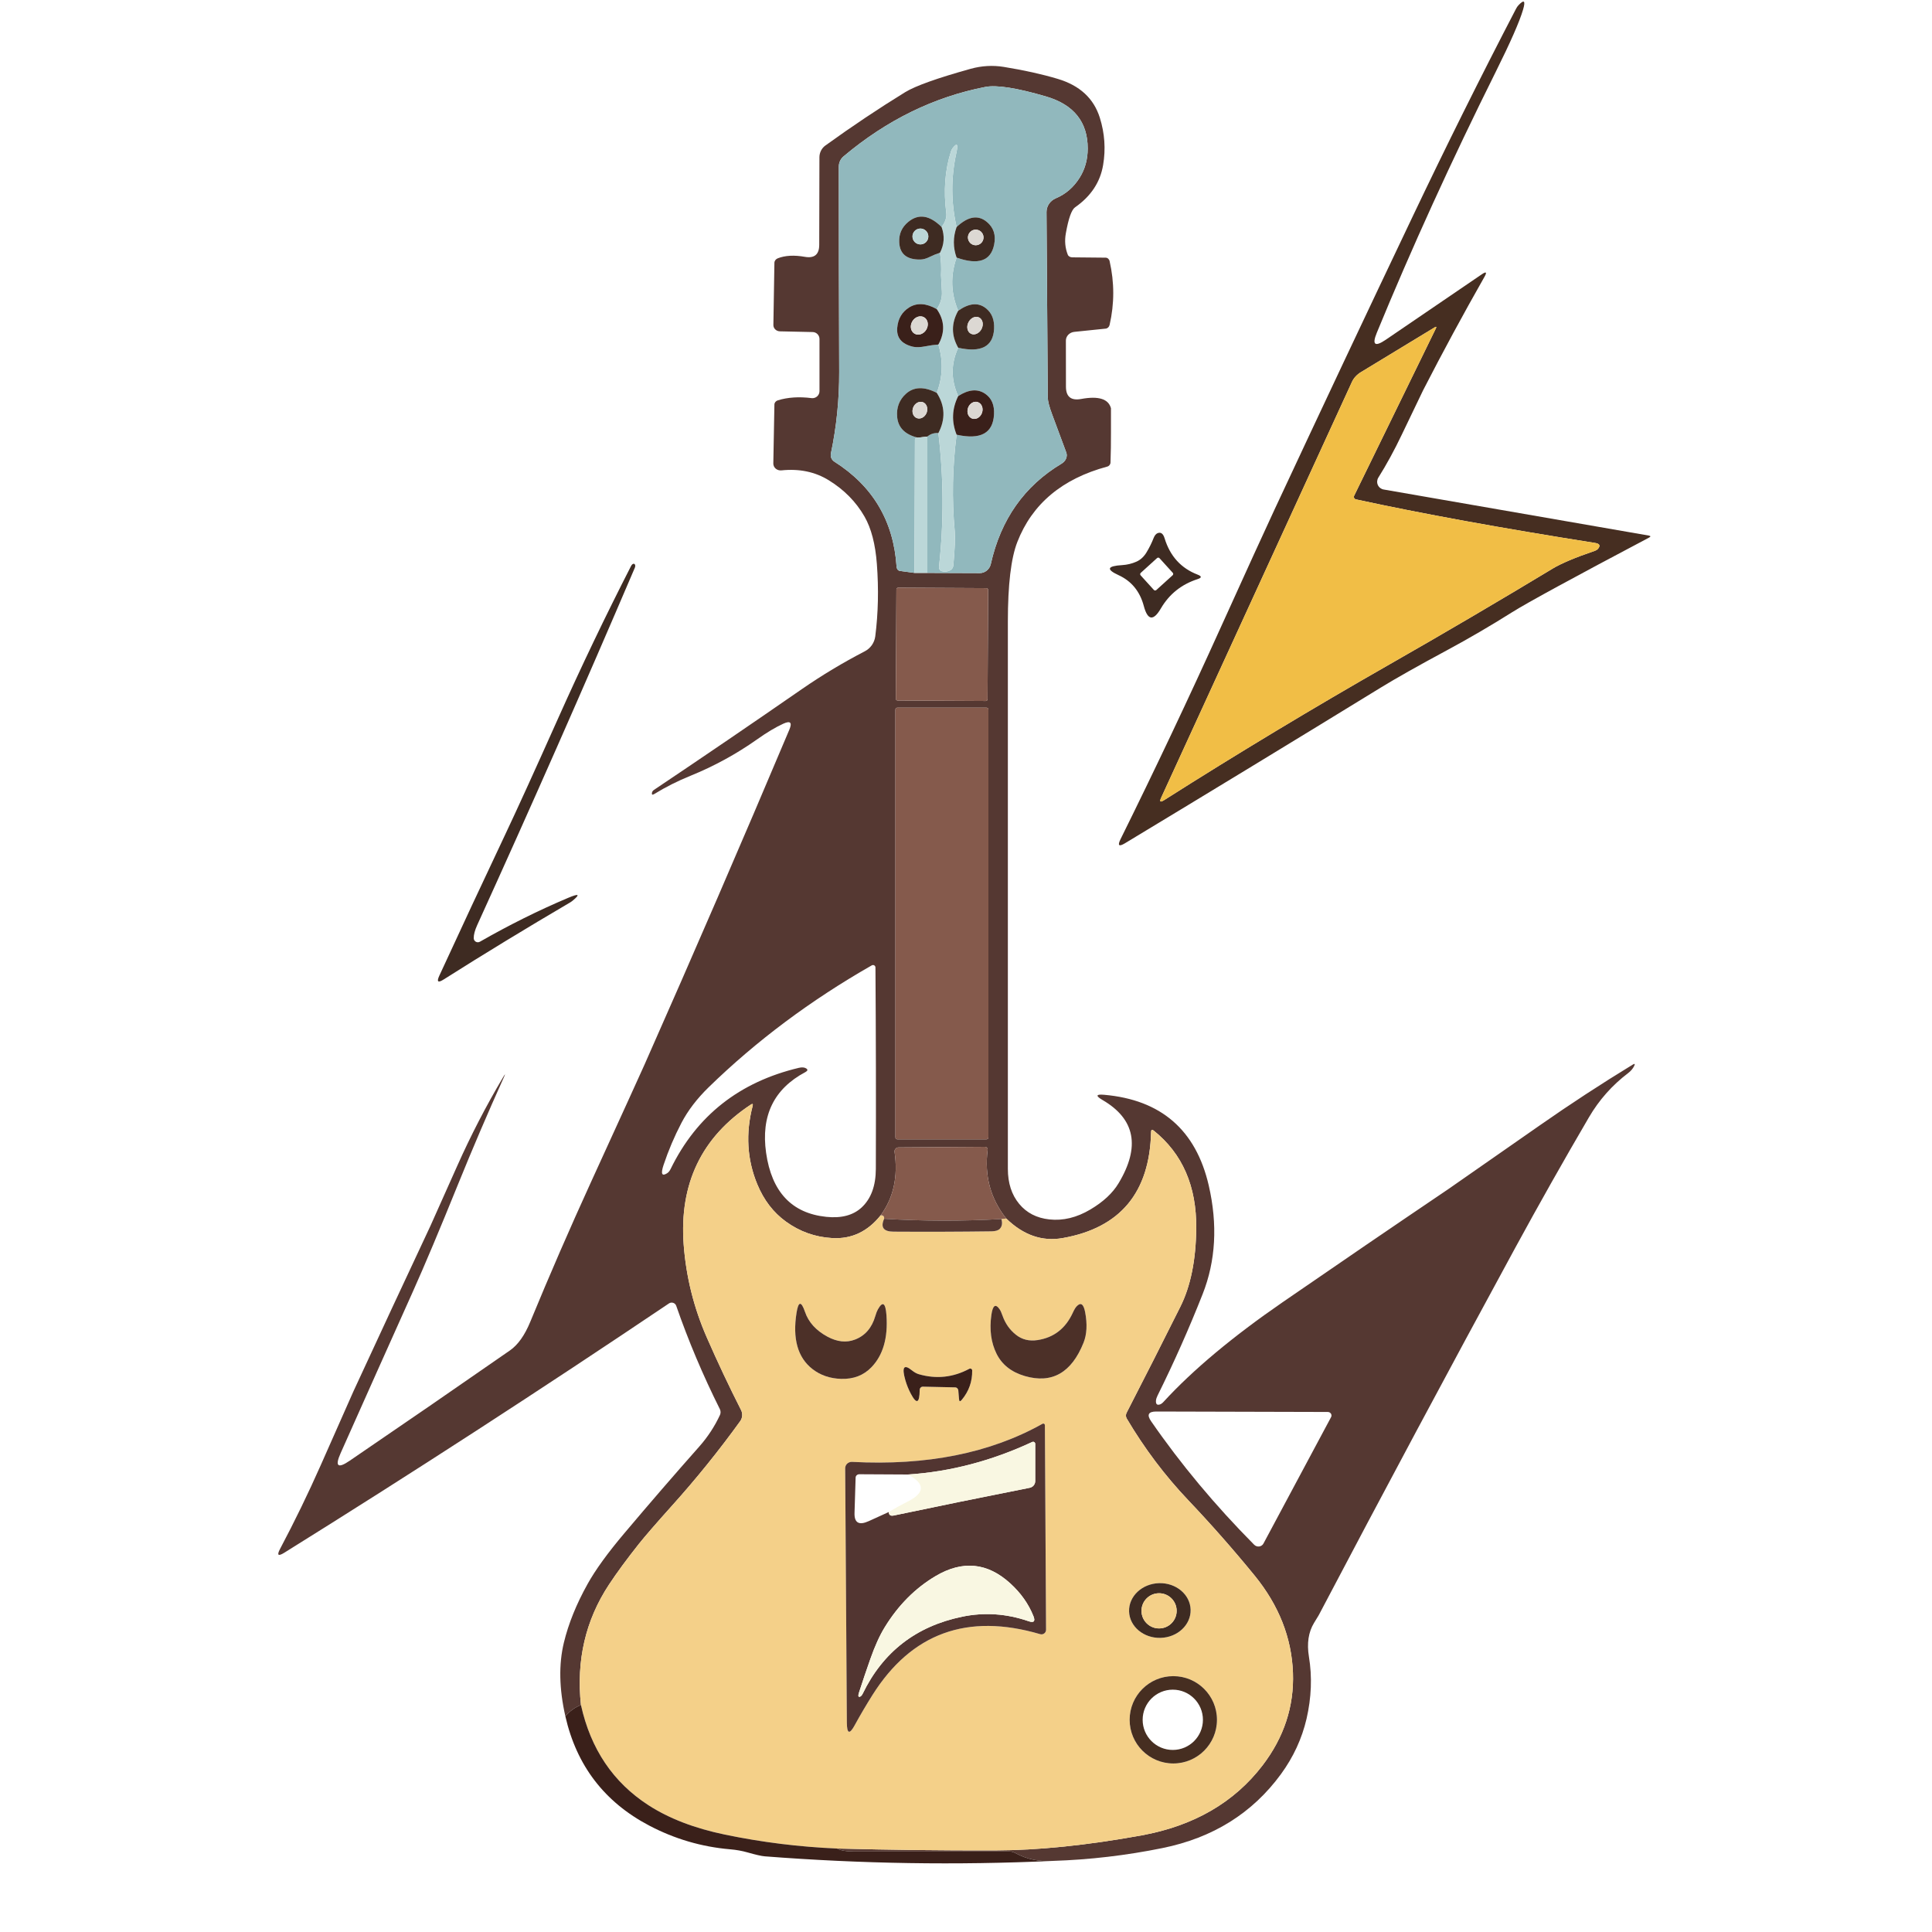
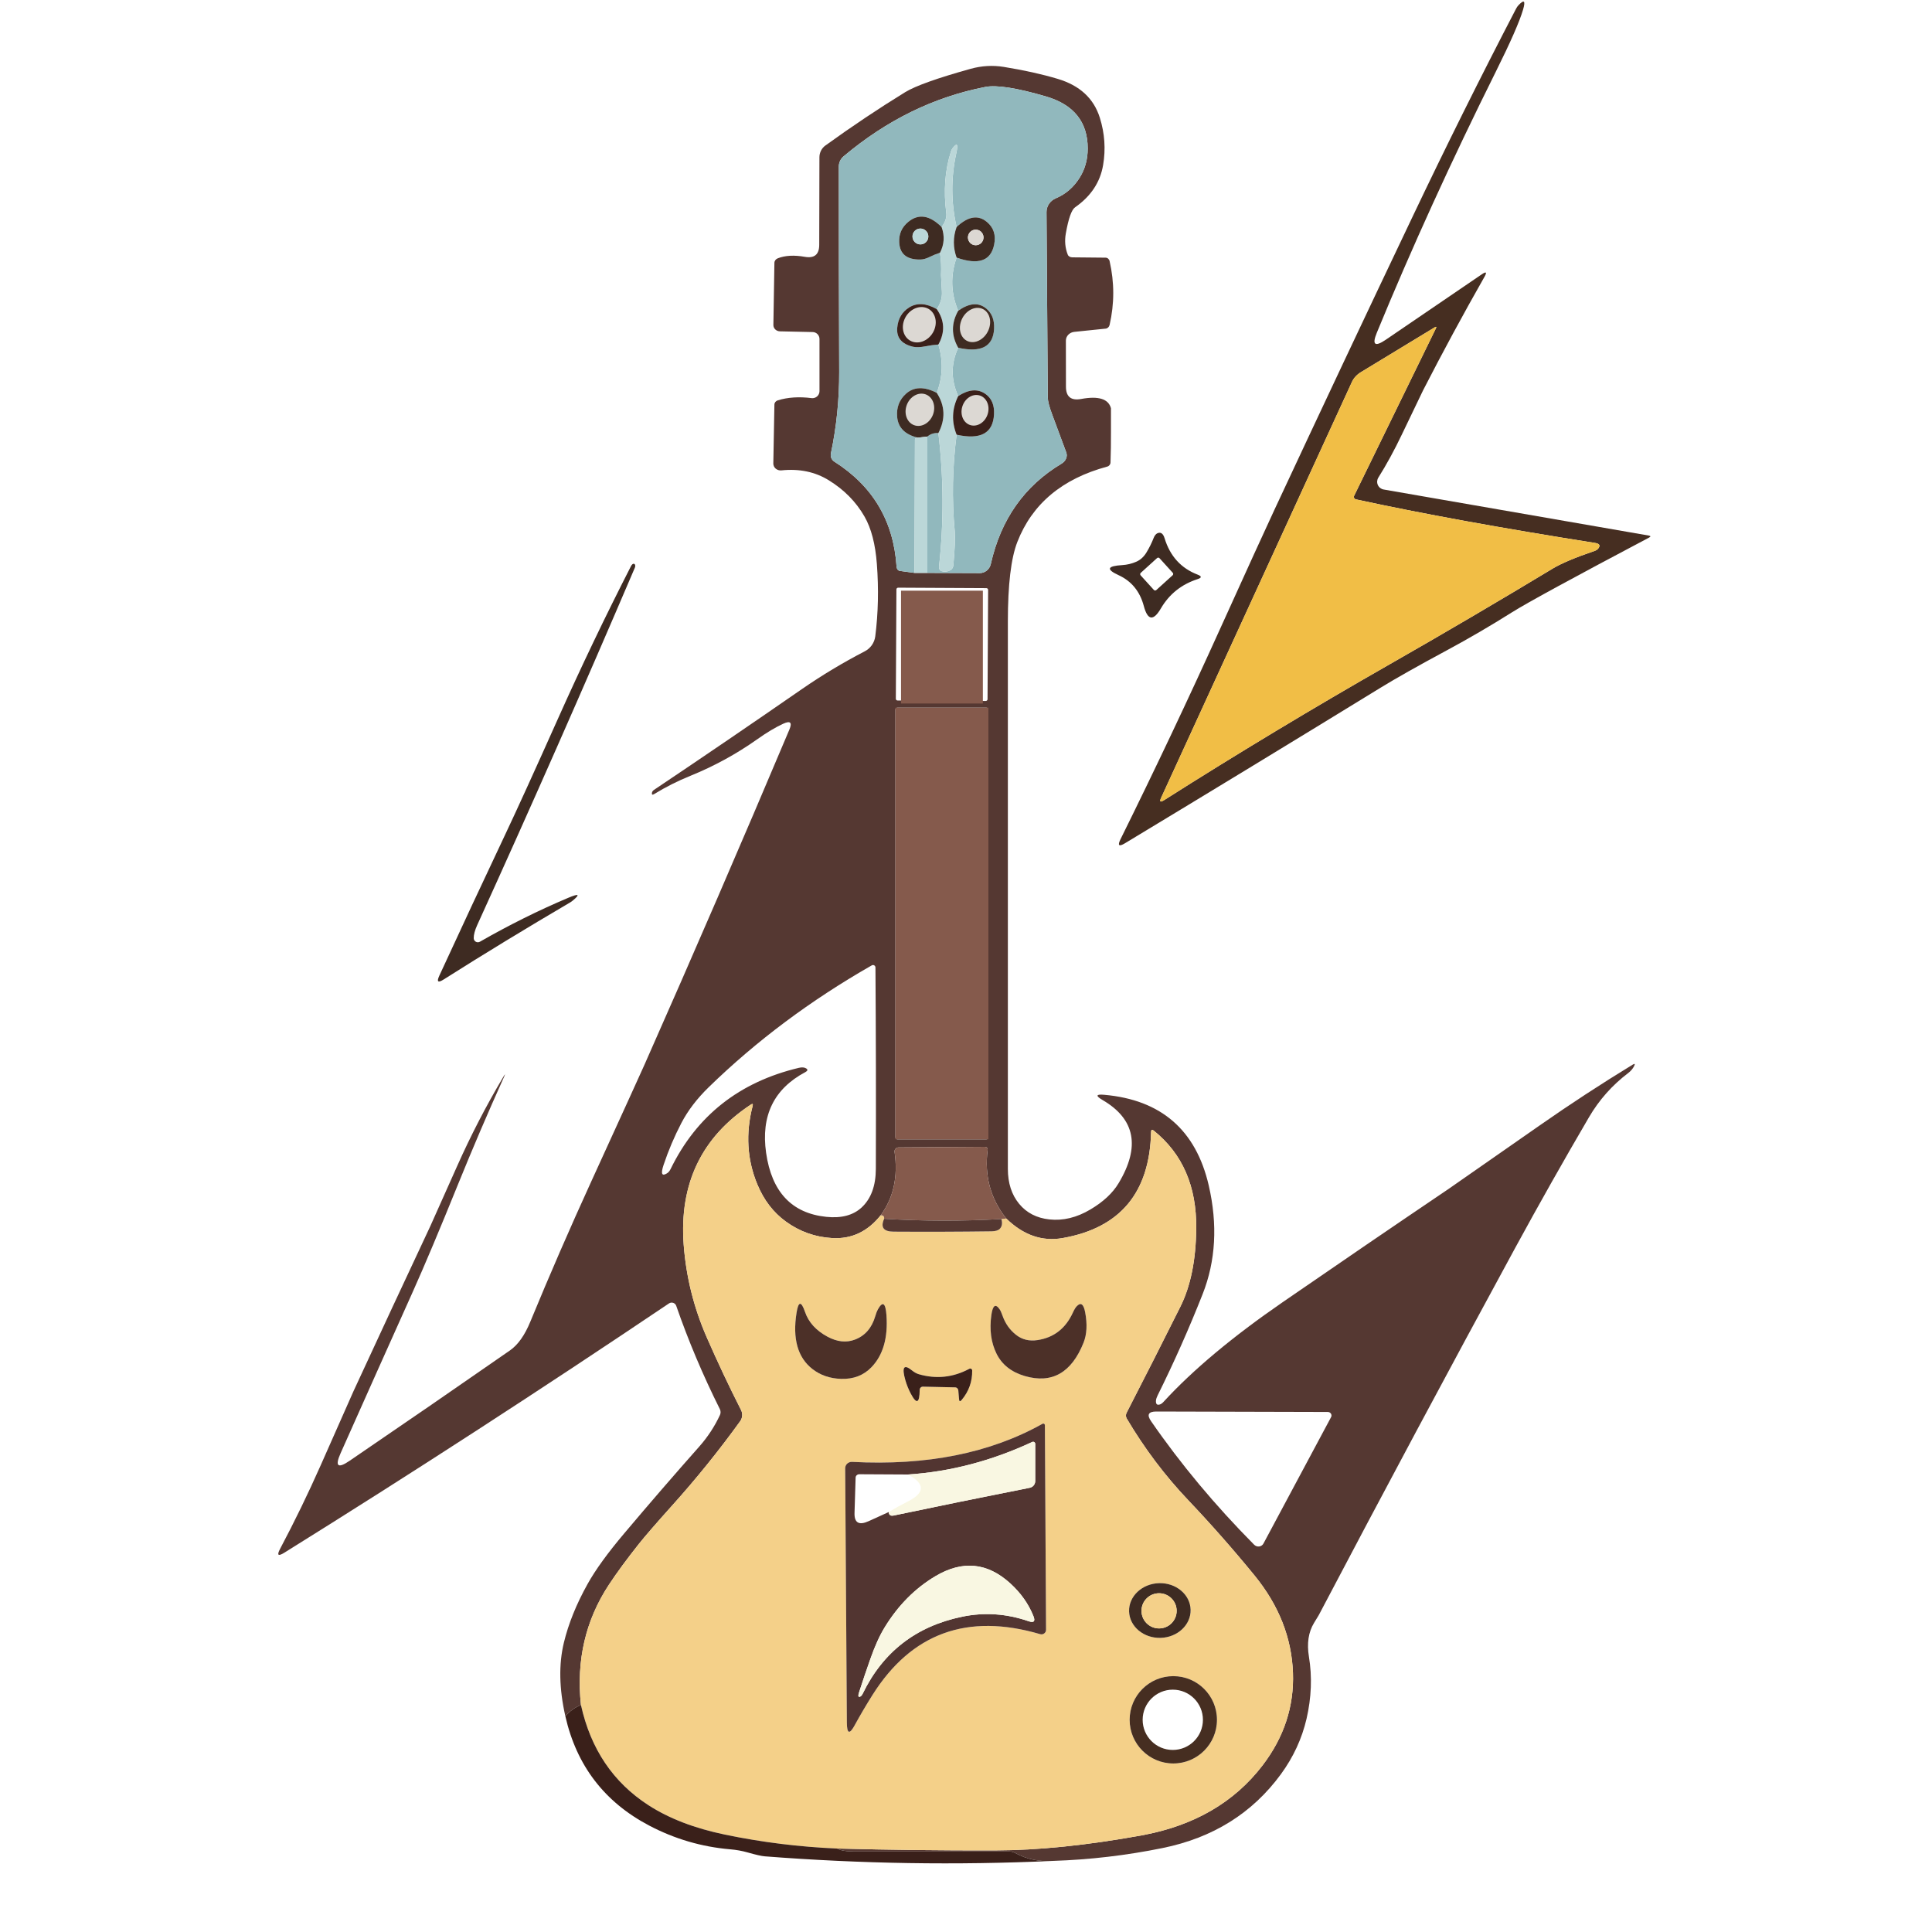
<svg xmlns="http://www.w3.org/2000/svg" version="1.1" viewBox="0 0 300 300">
  <path fill="#462e21" d="M 213.79,51.67 Q 212.63,54.49 215.19,52.75 L 230.10,42.59 Q 231.13,41.89 230.51,42.98 Q 225.55,51.70 220.98,60.60 Q 220.89,60.77 217.68,67.47 Q 215.94,71.12 214.03,74.16 A 1.22,1.22 -69.0 0 0 214.85,76.01 L 256.01,83.16 Q 256.50,83.25 256.06,83.48 Q 238.31,92.86 234.81,95.06 Q 229.83,98.20 224.65,100.99 Q 217.98,104.58 214.42,106.76 Q 194.60,118.92 174.67,130.95 Q 173.27,131.79 173.99,130.32 Q 182.07,113.99 189.61,97.31 Q 195.64,83.99 197.91,79.12 Q 208.55,56.31 219.37,33.59 Q 227.10,17.34 235.40,1.38 Q 235.57,1.04 235.80,0.80 Q 237.11,-0.58 236.50,1.50 Q 235.70,4.24 232.28,11.11 Q 221.91,31.93 213.79,51.67 ZM 210.27,76.98 L 222.96,51.00 Q 223.15,50.61 222.78,50.83 L 211.37,57.76 A 3.83,3.06 -8.3 0 0 209.93,59.30 L 180.30,123.88 Q 179.88,124.80 180.74,124.26 Q 197.99,113.31 215.72,103.19 Q 228.48,95.91 241.06,88.31 Q 243.10,87.08 247.57,85.56 Q 248.00,85.42 248.19,85.15 Q 248.70,84.47 247.69,84.31 Q 225.77,80.85 210.54,77.54 A 0.40,0.39 -71.3 0 1 210.27,76.98 Z" />
  <path fill="#553832" d="M 163.50,288.96 Q 160.32,289.19 157.68,287.75 Q 157.23,287.50 156.75,287.50 Q 144.75,287.50 132.75,287.50 Q 130.75,287.50 130.00,287.04 Q 142.25,287.36 154.50,287.33 Q 164.55,287.31 177.25,285.00 Q 189.42,282.78 196.04,274.14 Q 201.06,267.58 200.77,259.73 Q 200.46,251.58 194.83,244.67 Q 189.90,238.63 184.53,232.97 Q 179.08,227.24 174.96,220.27 A 0.93,0.92 -46.8 0 1 174.94,219.37 Q 179.19,211.11 183.28,202.92 Q 185.68,198.12 185.75,190.75 Q 185.85,180.93 179.15,175.56 Q 178.75,175.25 178.74,175.76 Q 178.42,189.89 165.00,192.25 Q 160.24,193.09 156.25,189.21 Q 152.58,184.59 153.36,178.55 A 0.43,0.41 4.0 0 0 152.93,178.08 L 139.54,178.17 A 0.63,0.61 -3.9 0 0 138.91,178.87 Q 139.74,184.64 136.75,188.71 Q 133.73,192.50 129.25,192.25 Q 125.27,192.03 122.04,189.69 Q 119.11,187.57 117.59,183.89 Q 115.21,178.13 116.87,171.73 Q 116.99,171.25 116.59,171.52 Q 105.12,179.09 106.16,193.24 Q 106.72,200.75 109.74,207.65 Q 112.24,213.37 115.07,218.95 A 1.68,1.67 -40.5 0 1 114.93,220.69 Q 109.99,227.53 104.35,233.80 Q 100.67,237.90 99.21,239.73 Q 96.40,243.27 94.56,246.06 Q 89.10,254.35 90.21,264.75 Q 88.78,265.32 87.79,266.50 Q 86.34,260.10 87.56,255.06 Q 88.63,250.64 91.24,245.96 Q 93.07,242.67 96.95,238.08 Q 102.69,231.27 108.60,224.60 Q 110.56,222.38 111.80,219.71 A 1.08,1.05 44.4 0 0 111.78,218.81 Q 107.83,210.91 105.01,202.78 A 0.75,0.75 64.1 0 0 103.87,202.40 Q 73.97,222.53 44.14,241.11 Q 42.70,242.00 43.49,240.51 Q 46.88,234.11 49.81,227.50 Q 54.83,216.15 54.87,216.07 Q 60.81,203.20 66.83,190.37 Q 66.88,190.27 70.99,181.06 Q 74.15,173.97 78.11,167.29 Q 78.65,166.37 78.24,167.28 Q 74.52,175.53 71.12,183.91 Q 66.88,194.38 64.11,200.56 Q 58.46,213.14 52.89,225.65 Q 51.52,228.72 54.30,226.82 Q 66.79,218.31 79.19,209.69 Q 81.05,208.39 82.34,205.25 Q 86.85,194.31 91.77,183.55 Q 99.20,167.30 100.06,165.36 Q 111.54,139.44 122.57,113.30 Q 123.28,111.62 121.62,112.38 Q 119.81,113.21 117.56,114.81 Q 112.70,118.24 107.20,120.47 Q 104.28,121.65 101.60,123.29 Q 101.14,123.57 101.24,123.08 A 0.75,0.59 -16.3 0 1 101.54,122.66 Q 113.10,114.91 124.55,106.98 Q 129.18,103.78 134.29,101.13 A 3.06,3.05 80.2 0 0 135.91,98.82 Q 136.60,93.41 136.16,87.58 Q 135.81,82.94 134.24,80.21 Q 132.27,76.78 128.70,74.58 Q 125.52,72.61 121.34,73.04 A 1.14,1.07 -2.7 0 1 120.08,71.97 L 120.25,62.81 A 0.76,0.67 -8.9 0 1 120.79,62.16 Q 123.11,61.45 126.03,61.82 A 1.09,1.09 -86.5 0 0 127.25,60.74 L 127.25,52.64 A 1.08,1.08 0.5 0 0 126.19,51.56 L 121.11,51.45 A 1.04,0.97 1.1 0 1 120.09,50.46 L 120.25,40.81 A 0.82,0.74 -11.2 0 1 120.77,40.11 Q 122.48,39.44 124.97,39.88 Q 127.20,40.27 127.21,38.03 L 127.24,24.41 A 2.28,2.22 72.8 0 1 128.16,22.60 Q 134.41,18.09 140.56,14.31 Q 142.95,12.85 150.70,10.69 Q 153.29,9.97 155.87,10.39 Q 160.61,11.16 164.25,12.25 Q 169.37,13.78 170.78,18.28 Q 171.92,21.92 171.29,25.63 Q 170.62,29.62 166.94,32.19 Q 166.12,32.75 165.50,36.25 Q 165.19,37.98 165.80,39.54 A 0.80,0.64 -8.3 0 0 166.51,39.96 L 171.69,40.01 A 0.69,0.62 83.5 0 1 172.30,40.55 Q 173.43,45.50 172.30,50.45 A 0.76,0.68 -85.6 0 1 171.69,51.03 L 166.83,51.53 A 1.46,1.35 -3.0 0 0 165.51,52.88 L 165.52,60.04 Q 165.52,62.39 167.89,61.95 Q 171.92,61.21 172.51,63.39 Q 172.51,63.39 172.51,67.15 Q 172.52,69.51 172.44,71.81 A 0.68,0.67 83.2 0 1 171.94,72.45 Q 161.43,75.28 157.97,84.16 Q 156.50,87.93 156.50,96.53 Q 156.50,139.02 156.50,181.50 Q 156.50,184.81 158.26,186.94 Q 159.99,189.03 162.94,189.35 Q 166.13,189.70 169.31,187.81 Q 172.32,186.03 173.70,183.72 Q 178.79,175.24 171.22,170.82 Q 169.51,169.82 171.48,170.00 Q 184.70,171.17 187.69,184.06 Q 189.80,193.21 186.74,200.96 Q 183.58,208.97 179.75,216.69 Q 179.53,217.14 179.50,217.46 Q 179.43,218.31 180.12,218.08 Q 180.39,217.99 180.68,217.67 Q 187.49,210.25 199.19,202.19 Q 212.00,193.36 224.90,184.64 Q 225.48,184.25 239.06,174.77 Q 246.14,169.82 253.52,165.32 Q 254.01,165.02 253.75,165.53 Q 253.44,166.15 252.84,166.61 Q 249.09,169.45 246.72,173.51 Q 240.84,183.56 235.27,193.79 Q 219.82,222.20 204.77,250.81 Q 204.73,250.89 204.04,252.01 Q 202.74,254.15 203.25,257.25 Q 204.02,261.94 202.88,266.89 Q 201.80,271.52 198.91,275.48 Q 192.25,284.59 180.49,286.97 Q 172.08,288.68 163.50,288.96 ZM 142.00,88.96 L 144.00,88.96 L 152.12,88.99 A 1.80,1.75 -83.2 0 0 153.85,87.59 Q 156.18,77.17 164.85,71.99 A 1.56,1.35 -26.5 0 0 165.57,70.26 L 163.36,64.31 Q 162.71,62.57 162.70,61.74 L 162.50,32.94 A 2.35,2.29 -11.9 0 1 163.93,30.80 Q 166.25,29.83 167.65,27.59 Q 168.90,25.60 168.90,23.06 Q 168.90,16.88 162.43,14.98 Q 155.63,12.99 153.00,13.50 Q 141.02,15.84 131.00,24.27 A 2.08,2.06 70.4 0 0 130.25,25.87 Q 130.25,41.75 130.31,57.75 Q 130.33,64.20 129.02,70.42 A 1.21,1.20 22.4 0 0 129.55,71.68 Q 138.53,77.37 139.22,88.01 A 0.71,0.57 -89.5 0 0 139.73,88.65 L 142.00,88.96 ZM 153.434,91.597 A 0.27 0.27 0.0 0 0 153.166,91.326 L 139.466,91.254 A 0.27 0.27 0.0 0 0 139.195,91.523 L 139.106,108.503 A 0.27 0.27 0.0 0 0 139.374,108.774 L 153.074,108.846 A 0.27 0.27 0.0 0 0 153.345,108.577 L 153.434,91.597 ZM 153.48,110.19 A 0.30 0.30 0.0 0 0 153.18,109.89 L 139.34,109.89 A 0.30 0.30 0.0 0 0 139.04,110.19 L 139.04,176.61 A 0.30 0.30 0.0 0 0 139.34,176.91 L 153.18,176.91 A 0.30 0.30 0.0 0 0 153.48,176.61 L 153.48,110.19 ZM 125.05,166.48 Q 117.73,170.37 118.96,179.01 Q 120.26,188.11 128.29,188.95 Q 131.82,189.32 133.79,187.50 Q 135.99,185.45 136.00,181.50 Q 136.05,165.66 135.94,150.23 A 0.38,0.38 74.8 0 0 135.37,149.90 Q 121.13,158.03 110.05,168.82 Q 107.32,171.48 105.81,174.37 Q 104.17,177.51 103.04,180.89 Q 102.36,182.94 103.56,182.20 Q 103.91,181.99 104.14,181.51 Q 110.20,169.10 124.06,165.81 Q 124.76,165.65 125.16,165.89 Q 125.63,166.17 125.05,166.48 ZM 179.55,219.18 Q 177.69,219.18 178.75,220.70 Q 185.65,230.69 194.74,239.86 A 0.92,0.89 37.0 0 0 196.19,239.68 L 206.69,220.05 A 0.56,0.54 13.6 0 0 206.18,219.25 L 179.55,219.18 Z" />
  <path fill="#91b8bd" d="M 144.00,88.96 L 144.00,67.79 Q 144.75,67.17 145.71,67.25 Q 146.95,77.62 145.81,88.00 A 0.67,0.58 -79.2 0 0 146.21,88.69 Q 146.93,88.90 147.58,88.54 A 1.02,0.86 80.3 0 0 148.04,87.76 Q 148.38,83.91 148.25,82.50 Q 147.57,74.98 148.54,67.50 Q 154.12,68.74 154.35,64.35 Q 154.47,62.17 152.99,61.15 Q 151.23,59.93 148.79,61.50 Q 147.07,57.72 148.79,54.00 Q 154.13,55.19 154.36,51.09 Q 154.48,48.94 153.07,47.85 Q 151.31,46.47 148.79,48.25 Q 147.07,44.20 148.54,40.00 Q 153.60,41.79 154.37,37.99 Q 154.82,35.77 153.24,34.46 Q 151.20,32.75 148.54,35.25 Q 147.23,29.52 148.50,23.75 Q 148.96,21.68 147.93,23.00 Q 147.75,23.24 147.66,23.53 Q 146.27,27.91 146.94,33.06 Q 147.07,34.12 146.21,35.25 Q 143.42,32.48 141.03,34.46 Q 139.54,35.69 139.63,37.61 Q 139.75,40.36 142.93,40.30 Q 143.59,40.29 144.46,39.85 Q 145.18,39.49 145.96,39.25 Q 146.22,40.97 146.12,42.70 Q 146.12,42.81 146.26,45.29 Q 146.34,46.72 145.46,48.00 Q 143.00,46.60 141.17,47.74 Q 139.50,48.79 139.32,50.91 Q 139.13,53.21 141.76,53.84 Q 142.52,54.01 143.73,53.77 Q 144.71,53.57 145.71,53.50 Q 146.86,57.33 145.46,61.00 Q 142.52,59.49 140.68,61.14 Q 139.12,62.55 139.31,64.74 Q 139.53,67.23 142.50,67.96 L 142.28,67.99 A 0.31,0.26 85.7 0 0 142.07,68.29 L 142.00,88.96 L 139.73,88.65 A 0.71,0.57 -89.5 0 1 139.22,88.01 Q 138.53,77.37 129.55,71.68 A 1.21,1.20 22.4 0 1 129.02,70.42 Q 130.33,64.20 130.31,57.75 Q 130.25,41.75 130.25,25.87 A 2.08,2.06 70.4 0 1 131.00,24.27 Q 141.02,15.84 153.00,13.50 Q 155.63,12.99 162.43,14.98 Q 168.90,16.88 168.90,23.06 Q 168.90,25.60 167.65,27.59 Q 166.25,29.83 163.93,30.80 A 2.35,2.29 -11.9 0 0 162.50,32.94 L 162.70,61.74 Q 162.71,62.57 163.36,64.31 L 165.57,70.26 A 1.56,1.35 -26.5 0 1 164.85,71.99 Q 156.18,77.17 153.85,87.59 A 1.80,1.75 -83.2 0 1 152.12,88.99 L 144.00,88.96 Z" />
  <path fill="#bbd7d8" d="M 148.54,35.25 Q 147.69,37.63 148.54,40.00 Q 147.07,44.20 148.79,48.25 Q 147.16,51.14 148.79,54.00 Q 147.07,57.72 148.79,61.50 Q 147.33,64.44 148.54,67.50 Q 147.57,74.98 148.25,82.50 Q 148.38,83.91 148.04,87.76 A 1.02,0.86 80.3 0 1 147.58,88.54 Q 146.93,88.90 146.21,88.69 A 0.67,0.58 -79.2 0 1 145.81,88.00 Q 146.95,77.62 145.71,67.25 Q 147.40,64.01 145.46,61.00 Q 146.86,57.33 145.71,53.50 Q 147.30,50.64 145.46,48.00 Q 146.34,46.72 146.26,45.29 Q 146.12,42.81 146.12,42.70 Q 146.22,40.97 145.96,39.25 Q 146.96,37.32 146.21,35.25 Q 147.07,34.12 146.94,33.06 Q 146.27,27.91 147.66,23.53 Q 147.75,23.24 147.93,23.00 Q 148.96,21.68 148.50,23.75 Q 147.23,29.52 148.54,35.25 Z" />
  <path fill="#3e2b22" fill-opacity="0.996" d="M 146.21,35.25 Q 146.96,37.32 145.96,39.25 Q 145.18,39.49 144.46,39.85 Q 143.59,40.29 142.93,40.30 Q 139.75,40.36 139.63,37.61 Q 139.54,35.69 141.03,34.46 Q 143.42,32.48 146.21,35.25 ZM 144.15,36.72 A 1.23 1.23 0.0 0 0 142.92,35.49 A 1.23 1.23 0.0 0 0 141.69,36.72 A 1.23 1.23 0.0 0 0 142.92,37.95 A 1.23 1.23 0.0 0 0 144.15,36.72 Z" />
  <path fill="#3e2b22" fill-opacity="0.996" d="M 148.54,40.00 Q 147.69,37.63 148.54,35.25 Q 151.20,32.75 153.24,34.46 Q 154.82,35.77 154.37,37.99 Q 153.60,41.79 148.54,40.00 ZM 152.72,36.87 A 1.21 1.21 0.0 0 0 151.51,35.66 A 1.21 1.21 0.0 0 0 150.30,36.87 A 1.21 1.21 0.0 0 0 151.51,38.08 A 1.21 1.21 0.0 0 0 152.72,36.87 Z" />
-   <circle fill="#bbd7d8" cx="142.92" cy="36.72" r="1.23" />
-   <circle fill="#dcd8d3" cx="151.51" cy="36.87" r="1.21" />
+   <path fill="#bbd7d8" d="M 142.92 36.72 m -1.23, 0 a 1.23,1.23 0 1,0 2.46,0 a 1.23,1.23 0 1,0 -2.46,0" />
+   <path fill="#dcd8d3" d="M 151.51 36.87 m -1.21, 0 a 1.21,1.21 0 1,0 2.42,0 a 1.21,1.21 0 1,0 -2.42,0" />
  <path fill="#3a201a" d="M 145.46,48.00 Q 147.30,50.64 145.71,53.50 Q 144.71,53.57 143.73,53.77 Q 142.52,54.01 141.76,53.84 Q 139.13,53.21 139.32,50.91 Q 139.50,48.79 141.17,47.74 Q 143.00,46.60 145.46,48.00 ZM 141.997,51.803 A 1.47,1.26 120.8 0 0 143.832,51.185 A 1.47,1.26 120.8 0 0 143.503,49.277 A 1.47,1.26 120.8 0 0 141.668,49.895 A 1.47,1.26 120.8 0 0 141.997,51.803 Z" />
  <path fill="#3e2b22" fill-opacity="0.996" d="M 148.79,54.00 Q 147.16,51.14 148.79,48.25 Q 151.31,46.47 153.07,47.85 Q 154.48,48.94 154.36,51.09 Q 154.13,55.19 148.79,54.00 ZM 150.764,51.819 A 1.41,1.14 116.8 0 0 152.417,51.074 A 1.41,1.14 116.8 0 0 152.036,49.301 A 1.41,1.14 116.8 0 0 150.382,50.046 A 1.41,1.14 116.8 0 0 150.764,51.819 Z" />
-   <ellipse fill="#dcd8d3" cx="0.00" cy="0.00" transform="translate(142.75,50.54) rotate(120.8)" rx="1.47" ry="1.26" />
-   <ellipse fill="#dcd8d3" cx="0.00" cy="0.00" transform="translate(151.40,50.56) rotate(116.8)" rx="1.41" ry="1.14" />
+   <path fill="#dcd8d3" d="M 140.40 49.70 A 1.47 1.26 120.8 1 1 145.10 51.15 A 1.47 1.26 120.8 1 1 140.40 49.70 Z" />
+   <path fill="#dcd8d3" d="M 149.23 49.88 A 1.41 1.14 116.8 1 1 153.57 51.05 A 1.41 1.14 116.8 1 1 149.23 49.88 Z" />
  <path fill="#f1be46" d="M 210.54,77.54 Q 225.77,80.85 247.69,84.31 Q 248.70,84.47 248.19,85.15 Q 248.00,85.42 247.57,85.56 Q 243.10,87.08 241.06,88.31 Q 228.48,95.91 215.72,103.19 Q 197.99,113.31 180.74,124.26 Q 179.88,124.80 180.30,123.88 L 209.93,59.30 A 3.83,3.06 -8.3 0 1 211.37,57.76 L 222.78,50.83 Q 223.15,50.61 222.96,51.00 L 210.27,76.98 A 0.40,0.39 -71.3 0 0 210.54,77.54 Z" />
  <path fill="#3e2b22" fill-opacity="0.996" d="M 145.46,61.00 Q 147.40,64.01 145.71,67.25 Q 144.75,67.17 144.00,67.79 L 142.50,67.96 Q 139.53,67.23 139.31,64.74 Q 139.12,62.55 140.68,61.14 Q 142.52,59.49 145.46,61.00 ZM 142.358,64.919 A 1.32,1.12 111.4 0 0 143.883,64.099 A 1.32,1.12 111.4 0 0 143.322,62.461 A 1.32,1.12 111.4 0 0 141.797,63.281 A 1.32,1.12 111.4 0 0 142.358,64.919 Z" />
  <path fill="#3a201a" d="M 148.54,67.50 Q 147.33,64.44 148.79,61.50 Q 151.23,59.93 152.99,61.15 Q 154.47,62.17 154.35,64.35 Q 154.12,68.74 148.54,67.50 ZM 150.963,64.997 A 1.35,1.15 108.9 0 0 152.488,64.093 A 1.35,1.15 108.9 0 0 151.837,62.443 A 1.35,1.15 108.9 0 0 150.312,63.347 A 1.35,1.15 108.9 0 0 150.963,64.997 Z" />
-   <ellipse fill="#dcd8d3" cx="0.00" cy="0.00" transform="translate(142.84,63.69) rotate(111.4)" rx="1.32" ry="1.12" />
-   <ellipse fill="#dcd8d3" cx="0.00" cy="0.00" transform="translate(151.40,63.72) rotate(108.9)" rx="1.35" ry="1.15" />
+   <path fill="#dcd8d3" d="M 140.73 63.11 A 1.32 1.12 111.4 1 1 144.95 64.15 A 1.32 1.12 111.4 1 1 140.73 63.11 Z" />
+   <path fill="#dcd8d3" d="M 149.41 63.19 A 1.35 1.15 108.9 1 1 153.39 64.23 A 1.35 1.15 108.9 1 1 149.41 63.19 Z" />
  <path fill="#bbd7d8" d="M 144.00,67.79 L 144.00,88.96 L 142.00,88.96 L 142.07,68.29 A 0.31,0.26 85.7 0 1 142.28,67.99 L 142.50,67.96 L 144.00,67.79 Z" />
  <path fill="#3e2b22" fill-opacity="0.996" d="M 178.05,85.74 Q 178.69,84.68 179.14,83.53 A 1.37,0.78 -80.6 0 1 179.73,82.80 Q 180.50,82.47 180.84,83.59 Q 182.11,87.75 185.97,89.23 Q 186.96,89.61 185.95,89.93 Q 182.22,91.14 180.27,94.46 Q 178.51,97.48 177.61,94.10 Q 176.70,90.69 173.69,89.31 Q 170.75,87.96 174.25,87.75 Q 175.41,87.68 176.45,87.22 Q 177.42,86.80 178.05,85.74 ZM 180.049,86.677 A 0.27 0.27 0.0 0 0 179.668,86.658 L 177.134,88.955 A 0.27 0.27 0.0 0 0 177.115,89.337 L 179.171,91.603 A 0.27 0.27 0.0 0 0 179.552,91.622 L 182.086,89.325 A 0.27 0.27 0.0 0 0 182.105,88.943 L 180.049,86.677 Z" />
  <path fill="#3e2b22" fill-opacity="0.996" d="M 73.56,145.68 A 0.64,0.64 -15.1 0 0 74.52,146.23 Q 81.31,142.34 88.22,139.42 Q 90.72,138.36 88.95,139.83 Q 88.76,139.99 88.53,140.13 Q 78.29,146.14 68.88,152.10 Q 67.57,152.93 68.21,151.52 Q 73.27,140.54 78.39,129.71 Q 81.17,123.84 86.68,111.51 Q 92.01,99.58 97.96,87.95 Q 98.16,87.54 98.41,87.54 A 0.45,0.30 -73.4 0 1 98.59,88.13 Q 86.67,116.03 74.10,143.65 Q 73.55,144.86 73.56,145.68 Z" />
-   <rect fill="#855a4c" x="-7.12" y="-8.76" transform="translate(146.27,100.05) rotate(0.3)" width="14.24" height="17.52" rx="0.27" />
-   <rect fill="#855a4c" x="139.04" y="109.89" width="14.44" height="67.02" rx="0.30" />
+   <path fill="#855a4c" d="M 139.91 91.72 L 152.62 91.72 L 152.62 109.24 L 139.91 109.24 L 139.91 91.72 Z M 146.27 100.05 A 0.27 0.27 0.3 1 1 146.00 100.05 A 0.27 0.27 0.3 1 1 146.27 100.05 Z" />
+   <path fill="#855a4c" d="M 139.04 109.89 L 153.48 109.89 L 153.48 176.91 L 139.04 176.91 L 139.04 109.89 Z" />
  <path fill="#f4d089" d="M 136.75,188.71 Q 137.33,188.67 137.29,189.25 Q 136.40,191.24 138.75,191.25 Q 146.38,191.30 154.00,191.20 Q 154.90,191.18 155.26,190.80 Q 155.77,190.25 155.50,189.29 L 156.25,189.21 Q 160.24,193.09 165.00,192.25 Q 178.42,189.89 178.74,175.76 Q 178.75,175.25 179.15,175.56 Q 185.85,180.93 185.75,190.75 Q 185.68,198.12 183.28,202.92 Q 179.19,211.11 174.94,219.37 A 0.93,0.92 -46.8 0 0 174.96,220.27 Q 179.08,227.24 184.53,232.97 Q 189.90,238.63 194.83,244.67 Q 200.46,251.58 200.77,259.73 Q 201.06,267.58 196.04,274.14 Q 189.42,282.78 177.25,285.00 Q 164.55,287.31 154.50,287.33 Q 142.25,287.36 130.00,287.04 Q 121.20,286.67 112.58,284.88 Q 105.48,283.41 100.69,280.31 Q 92.47,275.00 90.21,264.75 Q 89.10,254.35 94.56,246.06 Q 96.40,243.27 99.21,239.73 Q 100.67,237.90 104.35,233.80 Q 109.99,227.53 114.93,220.69 A 1.68,1.67 -40.5 0 0 115.07,218.95 Q 112.24,213.37 109.74,207.65 Q 106.72,200.75 106.16,193.24 Q 105.12,179.09 116.59,171.52 Q 116.99,171.25 116.87,171.73 Q 115.21,178.13 117.59,183.89 Q 119.11,187.57 122.04,189.69 Q 125.27,192.03 129.25,192.25 Q 133.73,192.50 136.75,188.71 ZM 128.49,207.56 Q 125.82,206.12 125.00,203.71 Q 124.12,201.14 123.69,203.83 Q 122.72,209.90 126.15,212.58 Q 128.01,214.03 130.61,214.11 Q 133.48,214.20 135.31,212.31 Q 138.02,209.51 137.65,204.24 Q 137.44,201.33 136.32,203.32 Q 136.12,203.67 135.92,204.35 Q 135.12,207.11 132.76,208.01 Q 130.76,208.78 128.49,207.56 ZM 157.78,207.28 Q 156.31,206.13 155.66,204.27 Q 155.42,203.58 155.21,203.29 Q 154.26,201.93 153.94,204.19 Q 153.46,207.61 154.74,210.20 Q 156.00,212.75 159.13,213.67 Q 165.44,215.51 168.25,208.50 Q 169.03,206.55 168.50,203.75 Q 168.13,201.82 167.17,202.86 Q 166.91,203.13 166.58,203.85 Q 164.89,207.52 161.10,208.09 Q 159.18,208.38 157.78,207.28 ZM 143.30,215.32 L 148.32,215.43 A 0.53,0.50 88.7 0 1 148.81,215.93 L 148.92,217.26 Q 148.96,217.82 149.33,217.38 Q 151.00,215.39 150.96,212.80 A 0.30,0.30 -15.2 0 0 150.51,212.55 Q 146.73,214.57 142.65,213.38 Q 142.15,213.23 141.60,212.79 Q 139.72,211.27 140.58,214.30 Q 140.90,215.41 141.44,216.43 Q 142.78,218.95 142.81,215.82 A 0.51,0.48 -88.8 0 1 143.30,215.32 ZM 132.31,227.00 A 1.02,0.99 1.1 0 0 131.24,228.00 L 131.50,267.50 Q 131.52,270.07 132.69,267.94 Q 134.01,265.53 135.47,263.21 Q 144.57,248.77 161.51,253.75 A 0.71,0.71 8.1 0 0 162.43,253.06 L 162.25,221.31 A 0.25,0.25 75.0 0 0 161.87,221.09 Q 149.68,227.92 132.31,227.00 ZM 184.878,249.946 A 4.78,4.25 -1.6 0 0 179.981,245.832 A 4.78,4.25 -1.6 0 0 175.322,250.214 A 4.78,4.25 -1.6 0 0 180.219,254.328 A 4.78,4.25 -1.6 0 0 184.878,249.946 ZM 188.97,267.05 A 6.78 6.78 0.0 0 0 182.19,260.27 A 6.78 6.78 0.0 0 0 175.41,267.05 A 6.78 6.78 0.0 0 0 182.19,273.83 A 6.78 6.78 0.0 0 0 188.97,267.05 Z" />
  <path fill="#855a4c" d="M 156.25,189.21 L 155.50,189.29 Q 146.39,189.81 137.29,189.25 Q 137.33,188.67 136.75,188.71 Q 139.74,184.64 138.91,178.87 A 0.63,0.61 -3.9 0 1 139.54,178.17 L 152.93,178.08 A 0.43,0.41 4.0 0 1 153.36,178.55 Q 152.58,184.59 156.25,189.21 Z" />
  <path fill="#553832" d="M 155.50,189.29 Q 155.77,190.25 155.26,190.80 Q 154.90,191.18 154.00,191.20 Q 146.38,191.30 138.75,191.25 Q 136.40,191.24 137.29,189.25 Q 146.39,189.81 155.50,189.29 Z" />
  <path fill="#4c3028" d="M 132.76,208.01 Q 135.12,207.11 135.92,204.35 Q 136.12,203.67 136.32,203.32 Q 137.44,201.33 137.65,204.24 Q 138.02,209.51 135.31,212.31 Q 133.48,214.20 130.61,214.11 Q 128.01,214.03 126.15,212.58 Q 122.72,209.90 123.69,203.83 Q 124.12,201.14 125.00,203.71 Q 125.82,206.12 128.49,207.56 Q 130.76,208.78 132.76,208.01 Z" />
  <path fill="#4c3028" d="M 161.10,208.09 Q 164.89,207.52 166.58,203.85 Q 166.91,203.13 167.17,202.86 Q 168.13,201.82 168.50,203.75 Q 169.03,206.55 168.25,208.50 Q 165.44,215.51 159.13,213.67 Q 156.00,212.75 154.74,210.20 Q 153.46,207.61 153.94,204.19 Q 154.26,201.93 155.21,203.29 Q 155.42,203.58 155.66,204.27 Q 156.31,206.13 157.78,207.28 Q 159.18,208.38 161.10,208.09 Z" />
  <path fill="#3a201a" d="M 142.81,215.82 Q 142.78,218.95 141.44,216.43 Q 140.90,215.41 140.58,214.30 Q 139.72,211.27 141.60,212.79 Q 142.15,213.23 142.65,213.38 Q 146.73,214.57 150.51,212.55 A 0.30,0.30 -15.2 0 1 150.96,212.80 Q 151.00,215.39 149.33,217.38 Q 148.96,217.82 148.92,217.26 L 148.81,215.93 A 0.53,0.50 88.7 0 0 148.32,215.43 L 143.30,215.32 A 0.51,0.48 -88.8 0 0 142.81,215.82 Z" />
  <path fill="#523531" d="M 132.31,227.00 Q 149.68,227.92 161.87,221.09 A 0.25,0.25 75.0 0 1 162.25,221.31 L 162.43,253.06 A 0.71,0.71 8.1 0 1 161.51,253.75 Q 144.57,248.77 135.47,263.21 Q 134.01,265.53 132.69,267.94 Q 131.52,270.07 131.50,267.50 L 131.24,228.00 A 1.02,0.99 1.1 0 1 132.31,227.00 ZM 141.00,228.96 L 133.44,228.92 A 0.58,0.53 1.0 0 0 132.86,229.43 L 132.69,234.93 Q 132.62,237.24 134.90,236.20 L 138.00,234.79 Q 138.04,235.48 138.77,235.33 Q 148.75,233.23 159.90,231.02 A 1.06,1.05 -5.7 0 0 160.75,229.99 L 160.75,224.21 A 0.33,0.33 77.5 0 0 160.28,223.91 Q 150.81,228.32 141.00,228.96 ZM 156.88,245.87 Q 151.55,241.00 145.25,244.75 Q 140.52,247.56 137.38,252.68 Q 136.21,254.58 135.14,257.62 Q 134.23,260.20 133.39,262.80 Q 133.14,263.58 133.52,263.47 A 0.89,0.49 -74.9 0 0 133.95,263.02 Q 138.67,253.26 149.41,251.04 Q 154.58,249.97 159.71,251.74 Q 160.96,252.17 160.47,250.95 Q 159.33,248.10 156.88,245.87 Z" />
  <path fill="#f9f7e2" d="M 138.00,234.79 Q 139.43,233.92 140.93,233.17 Q 145.02,231.12 141.00,228.96 Q 150.81,228.32 160.28,223.91 A 0.33,0.33 77.5 0 1 160.75,224.21 L 160.75,229.99 A 1.06,1.05 -5.7 0 1 159.90,231.02 Q 148.75,233.23 138.77,235.33 Q 138.04,235.48 138.00,234.79 Z" />
  <path fill="#f9f7e2" d="M 156.88,245.87 Q 159.33,248.10 160.47,250.95 Q 160.96,252.17 159.71,251.74 Q 154.58,249.97 149.41,251.04 Q 138.67,253.26 133.95,263.02 A 0.89,0.49 -74.9 0 1 133.52,263.47 Q 133.14,263.58 133.39,262.80 Q 134.23,260.20 135.14,257.62 Q 136.21,254.58 137.38,252.68 Q 140.52,247.56 145.25,244.75 Q 151.55,241.00 156.88,245.87 Z" />
  <path fill="#3e2b22" fill-opacity="0.996" d="M 184.878,249.946 A 4.78,4.25 -1.6 0 1 180.219,254.328 A 4.78,4.25 -1.6 0 1 175.322,250.214 A 4.78,4.25 -1.6 0 1 179.981,245.832 A 4.78,4.25 -1.6 0 1 184.878,249.946 ZM 182.71,250.13 A 2.73 2.73 0.0 0 0 179.98,247.40 A 2.73 2.73 0.0 0 0 177.25,250.13 A 2.73 2.73 0.0 0 0 179.98,252.86 A 2.73 2.73 0.0 0 0 182.71,250.13 Z" />
-   <circle fill="#f4d089" cx="179.98" cy="250.13" r="2.73" />
+   <path fill="#f4d089" d="M 179.98 250.13 m -2.73, 0 a 2.73,2.73 0 1,0 5.46,0 a 2.73,2.73 0 1,0 -5.46,0" />
  <path fill="#462e21" d="M 188.97,267.05 A 6.78 6.78 0.0 0 1 182.19,273.83 A 6.78 6.78 0.0 0 1 175.41,267.05 A 6.78 6.78 0.0 0 1 182.19,260.27 A 6.78 6.78 0.0 0 1 188.97,267.05 ZM 186.79,267.05 A 4.68 4.68 0.0 0 0 182.11,262.37 A 4.68 4.68 0.0 0 0 177.43,267.05 A 4.68 4.68 0.0 0 0 182.11,271.73 A 4.68 4.68 0.0 0 0 186.79,267.05 Z" />
  <path fill="#3a201a" d="M 90.21,264.75 Q 92.47,275.00 100.69,280.31 Q 105.48,283.41 112.58,284.88 Q 121.20,286.67 130.00,287.04 Q 130.75,287.50 132.75,287.50 Q 144.75,287.50 156.75,287.50 Q 157.23,287.50 157.68,287.75 Q 160.32,289.19 163.50,288.96 Q 141.10,289.99 118.75,288.25 Q 118.00,288.19 116.07,287.64 Q 114.81,287.28 113.38,287.16 Q 106.73,286.59 100.80,283.47 Q 90.40,278.00 87.79,266.50 Q 88.78,265.32 90.21,264.75 Z" />
</svg>
